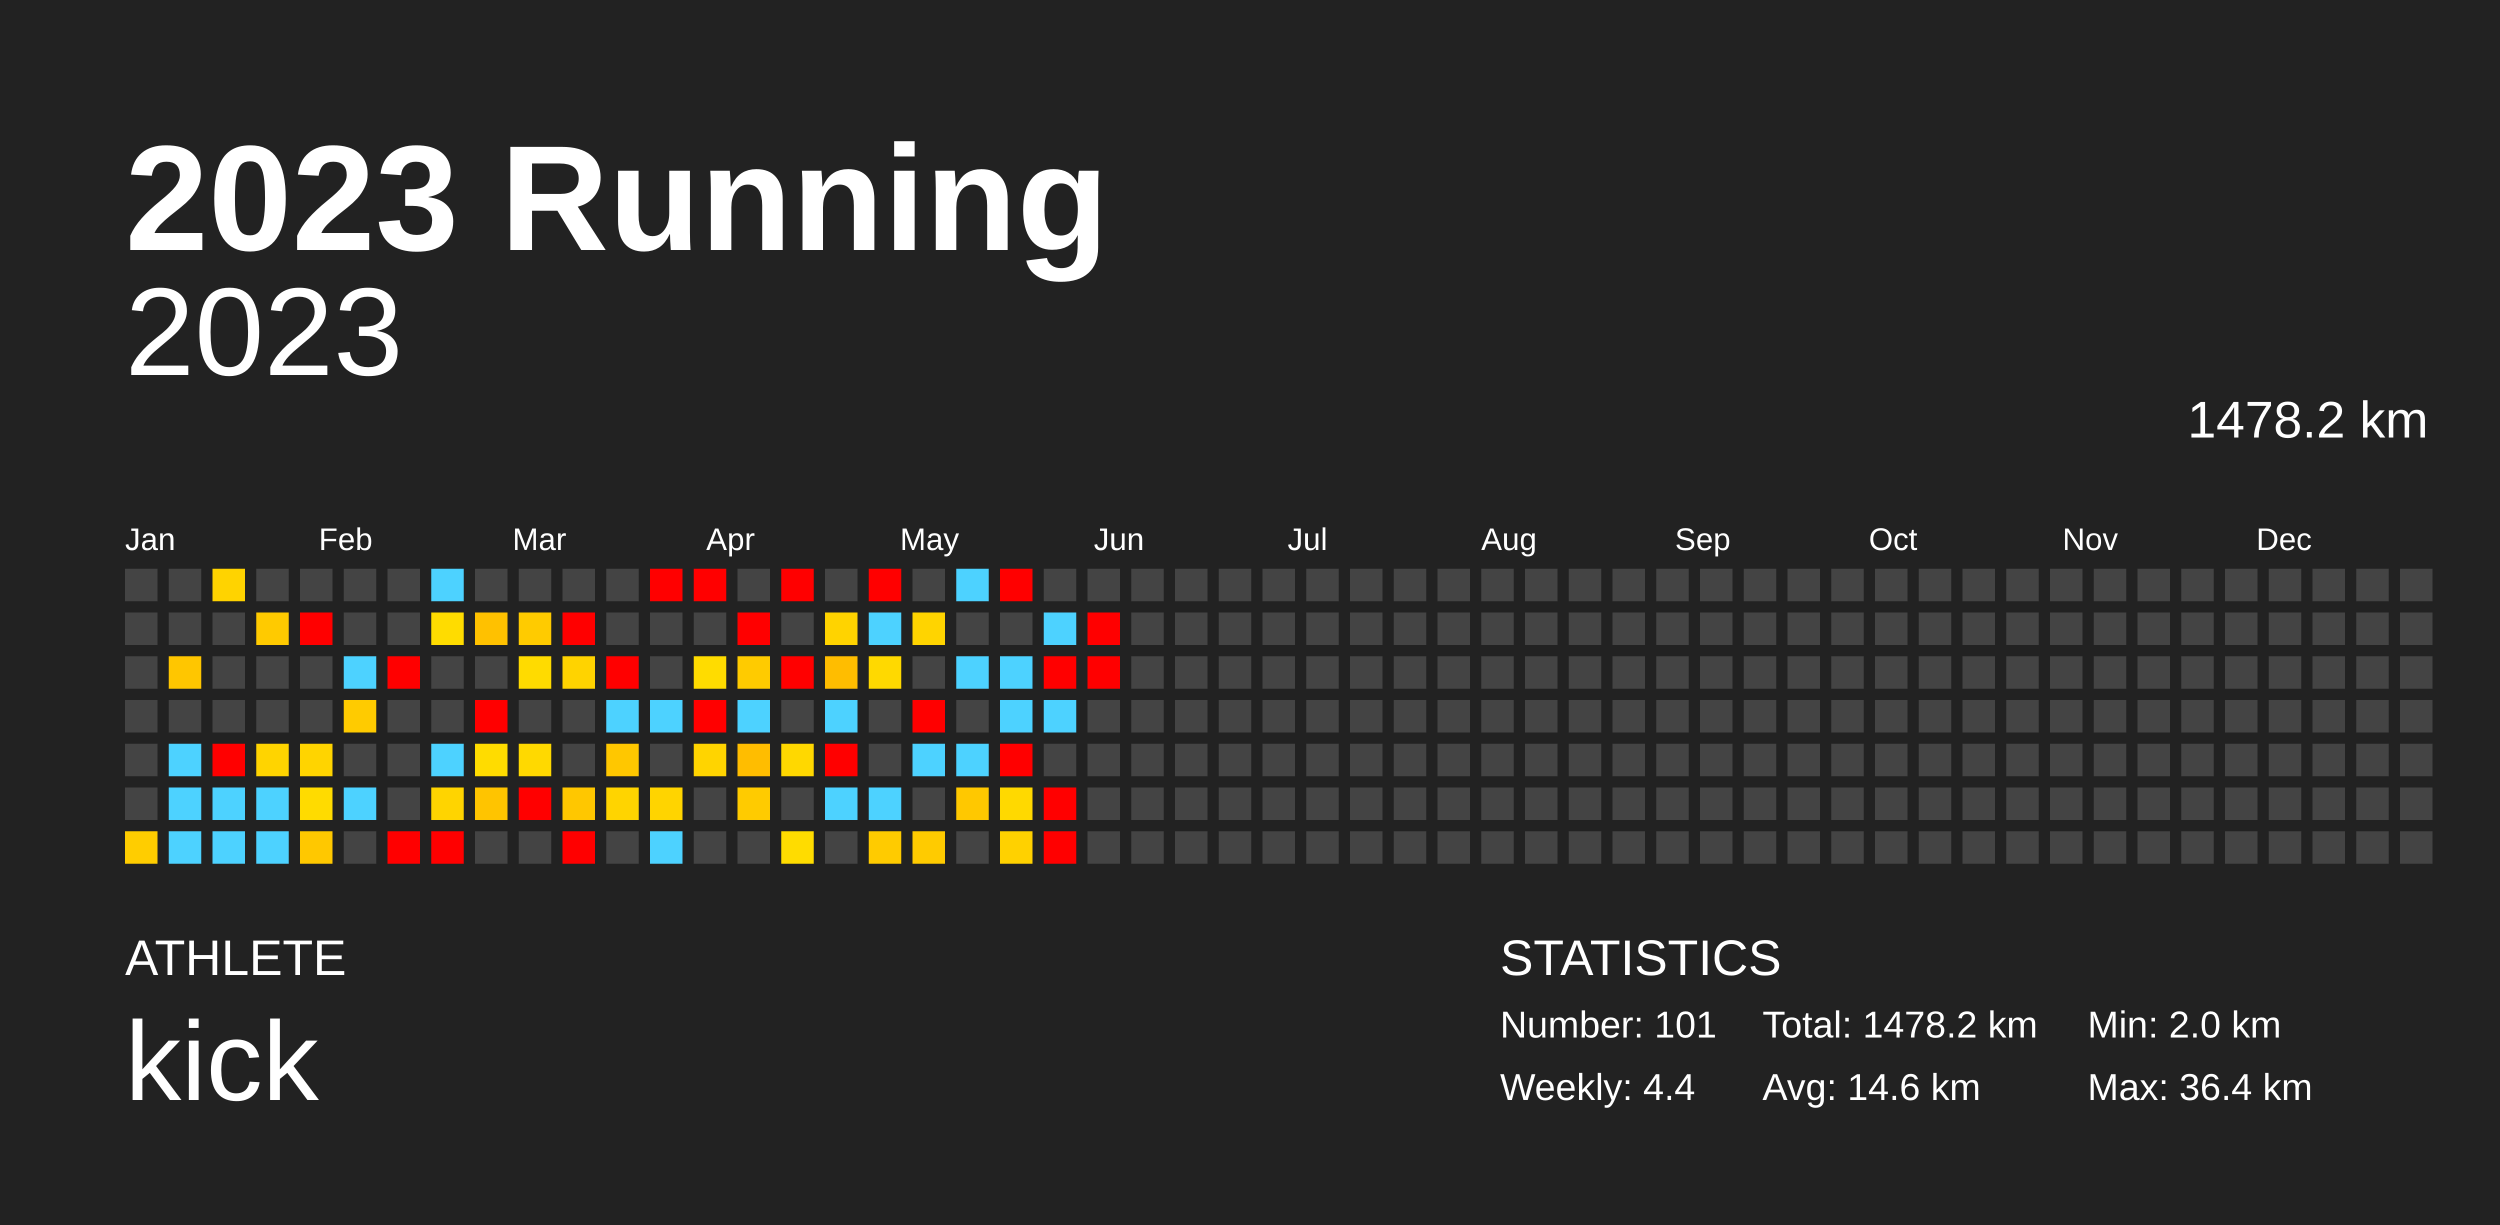
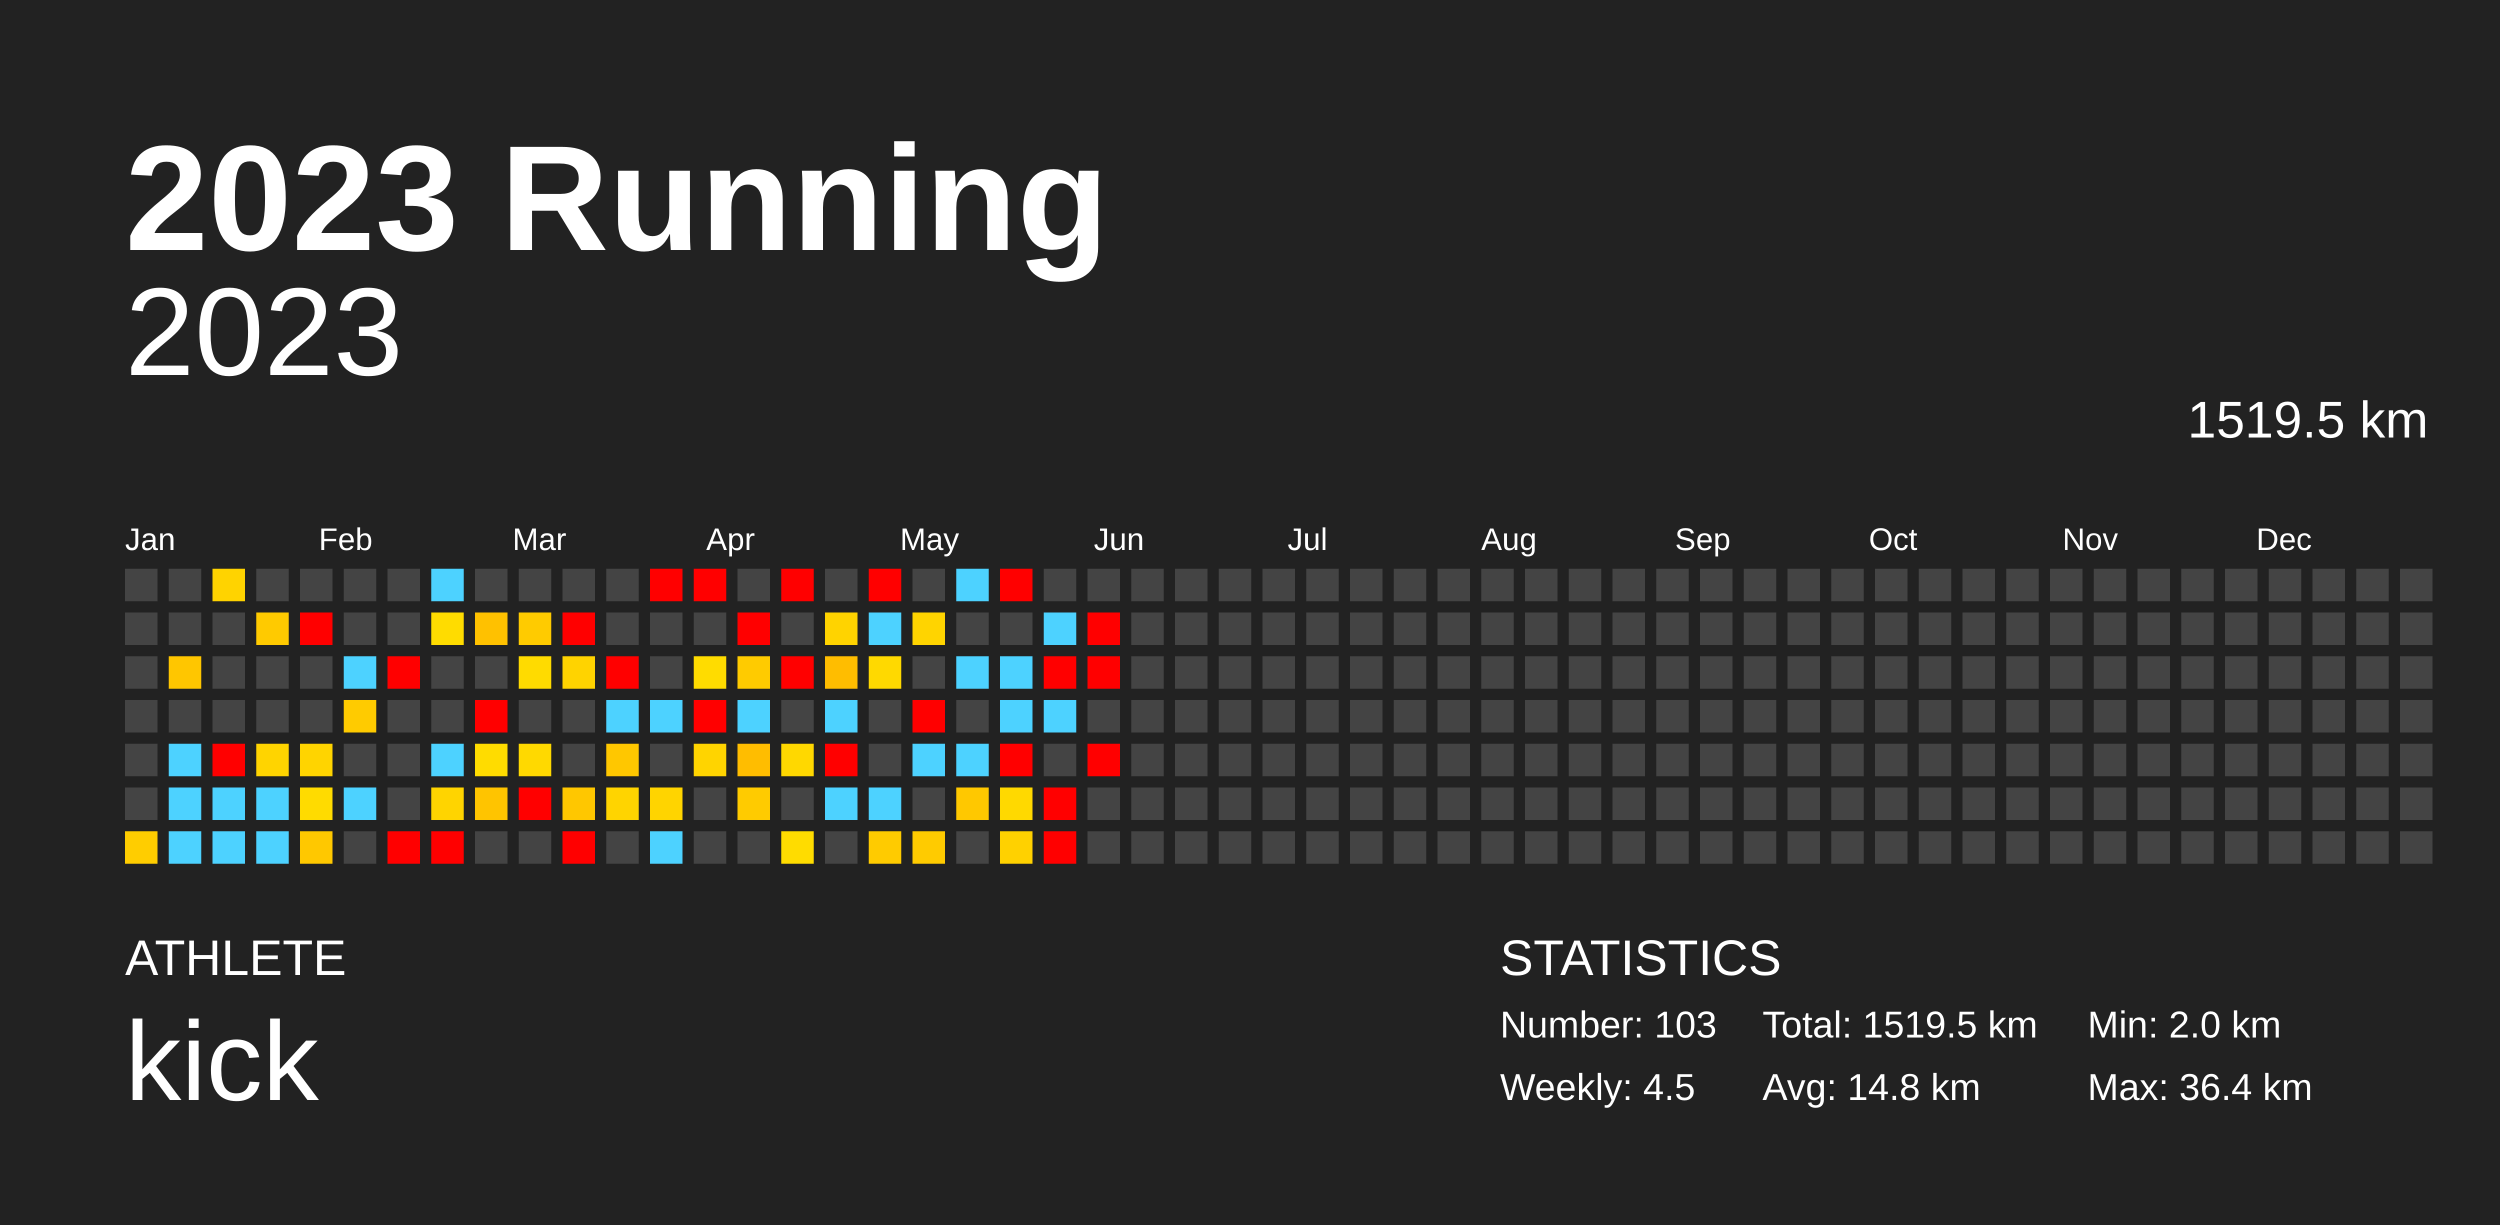
<svg xmlns="http://www.w3.org/2000/svg" baseProfile="full" height="98mm" version="1.1" viewBox="0,0,200,98" width="200mm">
  <defs />
  <rect fill="#222222" height="98" width="200" x="0" y="0" />
  <text fill="#FFFFFF" style="font-size:12px; font-family:Arial; font-weight:bold;" x="10" y="20">2023 Running</text>
  <text fill="#FFFFFF" style="font-size:4px; font-family:Arial" x="10" y="78">ATHLETE</text>
  <text fill="#FFFFFF" style="font-size:9px; font-family:Arial" x="10" y="88">kick</text>
  <text fill="#FFFFFF" style="font-size:4px; font-family:Arial" x="120" y="78">STATISTICS</text>
-   <text fill="#FFFFFF" style="font-size:3px; font-family:Arial" x="120" y="83">Number: 101</text>
-   <text fill="#FFFFFF" style="font-size:3px; font-family:Arial" x="120" y="88">Weekly: 4.4</text>
-   <text fill="#FFFFFF" style="font-size:3px; font-family:Arial" x="141" y="83">Total: 1478.2 km</text>
-   <text fill="#FFFFFF" style="font-size:3px; font-family:Arial" x="141" y="88">Avg: 14.6 km</text>
+   <text fill="#FFFFFF" style="font-size:3px; font-family:Arial" x="120" y="83">Number: 103</text>
+   <text fill="#FFFFFF" style="font-size:3px; font-family:Arial" x="120" y="88">Weekly: 4.5</text>
+   <text fill="#FFFFFF" style="font-size:3px; font-family:Arial" x="141" y="83">Total: 1519.5 km</text>
+   <text fill="#FFFFFF" style="font-size:3px; font-family:Arial" x="141" y="88">Avg: 14.8 km</text>
  <text fill="#FFFFFF" style="font-size:3px; font-family:Arial" x="167" y="83">Min: 2.0 km</text>
  <text fill="#FFFFFF" style="font-size:3px; font-family:Arial" x="167" y="88">Max: 36.4 km</text>
  <text alignment-baseline="hanging" fill="#FFFFFF" style="font-size:10.0px; font-family:Arial;" x="10" y="30">2023</text>
-   <text alignment-baseline="hanging" fill="#FFFFFF" style="font-size:4.125px; font-family:Arial;" x="175" y="35">1478.2 km</text>
+   <text alignment-baseline="hanging" fill="#FFFFFF" style="font-size:4.125px; font-family:Arial;" x="175" y="35">1519.5 km</text>
  <text fill="#FFFFFF" style="font-size:2.5px; font-family:Arial" x="10.0" y="44">Jan</text>
  <text fill="#FFFFFF" style="font-size:2.5px; font-family:Arial" x="25.5" y="44">Feb</text>
  <text fill="#FFFFFF" style="font-size:2.5px; font-family:Arial" x="41.0" y="44">Mar</text>
  <text fill="#FFFFFF" style="font-size:2.5px; font-family:Arial" x="56.5" y="44">Apr</text>
  <text fill="#FFFFFF" style="font-size:2.5px; font-family:Arial" x="72.0" y="44">May</text>
  <text fill="#FFFFFF" style="font-size:2.5px; font-family:Arial" x="87.5" y="44">Jun</text>
  <text fill="#FFFFFF" style="font-size:2.5px; font-family:Arial" x="103.0" y="44">Jul</text>
  <text fill="#FFFFFF" style="font-size:2.5px; font-family:Arial" x="118.5" y="44">Aug</text>
  <text fill="#FFFFFF" style="font-size:2.5px; font-family:Arial" x="134.0" y="44">Sep</text>
  <text fill="#FFFFFF" style="font-size:2.5px; font-family:Arial" x="149.5" y="44">Oct</text>
  <text fill="#FFFFFF" style="font-size:2.5px; font-family:Arial" x="165.0" y="44">Nov</text>
  <text fill="#FFFFFF" style="font-size:2.5px; font-family:Arial" x="180.5" y="44">Dec</text>
  <rect fill="#444444" height="2.6" width="2.6" x="10.0" y="45.5" />
  <rect fill="#444444" height="2.6" width="2.6" x="10.0" y="49.0" />
  <rect fill="#444444" height="2.6" width="2.6" x="10.0" y="52.5" />
  <rect fill="#444444" height="2.6" width="2.6" x="10.0" y="56.0" />
  <rect fill="#444444" height="2.6" width="2.6" x="10.0" y="59.5" />
  <rect fill="#444444" height="2.6" width="2.6" x="10.0" y="63.0" />
  <rect fill="#ffcd00" height="2.6" width="2.6" x="10.0" y="66.5" />
  <rect fill="#444444" height="2.6" width="2.6" x="13.5" y="45.5" />
  <rect fill="#444444" height="2.6" width="2.6" x="13.5" y="49.0" />
  <rect fill="#ffc600" height="2.6" width="2.6" x="13.5" y="52.5" />
  <rect fill="#444444" height="2.6" width="2.6" x="13.5" y="56.0" />
  <rect fill="#4dd2ff" height="2.6" width="2.6" x="13.5" y="59.5" />
  <rect fill="#4dd2ff" height="2.6" width="2.6" x="13.5" y="63.0" />
  <rect fill="#4dd2ff" height="2.6" width="2.6" x="13.5" y="66.5" />
  <rect fill="#ffd300" height="2.6" width="2.6" x="17.0" y="45.5" />
  <rect fill="#444444" height="2.6" width="2.6" x="17.0" y="49.0" />
  <rect fill="#444444" height="2.6" width="2.6" x="17.0" y="52.5" />
  <rect fill="#444444" height="2.6" width="2.6" x="17.0" y="56.0" />
  <rect fill="red" height="2.6" width="2.6" x="17.0" y="59.5" />
  <rect fill="#4dd2ff" height="2.6" width="2.6" x="17.0" y="63.0" />
  <rect fill="#4dd2ff" height="2.6" width="2.6" x="17.0" y="66.5" />
  <rect fill="#444444" height="2.6" width="2.6" x="20.5" y="45.5" />
  <rect fill="#ffca00" height="2.6" width="2.6" x="20.5" y="49.0" />
  <rect fill="#444444" height="2.6" width="2.6" x="20.5" y="52.5" />
  <rect fill="#444444" height="2.6" width="2.6" x="20.5" y="56.0" />
  <rect fill="#ffd400" height="2.6" width="2.6" x="20.5" y="59.5" />
  <rect fill="#4dd2ff" height="2.6" width="2.6" x="20.5" y="63.0" />
  <rect fill="#4dd2ff" height="2.6" width="2.6" x="20.5" y="66.5" />
  <rect fill="#444444" height="2.6" width="2.6" x="24.0" y="45.5" />
  <rect fill="red" height="2.6" width="2.6" x="24.0" y="49.0" />
  <rect fill="#444444" height="2.6" width="2.6" x="24.0" y="52.5" />
  <rect fill="#444444" height="2.6" width="2.6" x="24.0" y="56.0" />
  <rect fill="#ffd400" height="2.6" width="2.6" x="24.0" y="59.5" />
  <rect fill="#ffdb00" height="2.6" width="2.6" x="24.0" y="63.0" />
  <rect fill="#ffc800" height="2.6" width="2.6" x="24.0" y="66.5" />
  <rect fill="#444444" height="2.6" width="2.6" x="27.5" y="45.5" />
  <rect fill="#444444" height="2.6" width="2.6" x="27.5" y="49.0" />
  <rect fill="#4dd2ff" height="2.6" width="2.6" x="27.5" y="52.5" />
  <rect fill="#ffcb00" height="2.6" width="2.6" x="27.5" y="56.0" />
  <rect fill="#444444" height="2.6" width="2.6" x="27.5" y="59.5" />
  <rect fill="#4dd2ff" height="2.6" width="2.6" x="27.5" y="63.0" />
  <rect fill="#444444" height="2.6" width="2.6" x="27.5" y="66.5" />
  <rect fill="#444444" height="2.6" width="2.6" x="31.0" y="45.5" />
  <rect fill="#444444" height="2.6" width="2.6" x="31.0" y="49.0" />
  <rect fill="red" height="2.6" width="2.6" x="31.0" y="52.5" />
  <rect fill="#444444" height="2.6" width="2.6" x="31.0" y="56.0" />
  <rect fill="#444444" height="2.6" width="2.6" x="31.0" y="59.5" />
  <rect fill="#444444" height="2.6" width="2.6" x="31.0" y="63.0" />
  <rect fill="red" height="2.6" width="2.6" x="31.0" y="66.5" />
  <rect fill="#4dd2ff" height="2.6" width="2.6" x="34.5" y="45.5" />
  <rect fill="#ffdc00" height="2.6" width="2.6" x="34.5" y="49.0" />
  <rect fill="#444444" height="2.6" width="2.6" x="34.5" y="52.5" />
  <rect fill="#444444" height="2.6" width="2.6" x="34.5" y="56.0" />
  <rect fill="#4dd2ff" height="2.6" width="2.6" x="34.5" y="59.5" />
  <rect fill="#ffd400" height="2.6" width="2.6" x="34.5" y="63.0" />
  <rect fill="red" height="2.6" width="2.6" x="34.5" y="66.5" />
  <rect fill="#444444" height="2.6" width="2.6" x="38.0" y="45.5" />
  <rect fill="#ffc100" height="2.6" width="2.6" x="38.0" y="49.0" />
  <rect fill="#444444" height="2.6" width="2.6" x="38.0" y="52.5" />
  <rect fill="red" height="2.6" width="2.6" x="38.0" y="56.0" />
  <rect fill="#ffdc00" height="2.6" width="2.6" x="38.0" y="59.5" />
  <rect fill="#ffc400" height="2.6" width="2.6" x="38.0" y="63.0" />
  <rect fill="#444444" height="2.6" width="2.6" x="38.0" y="66.5" />
  <rect fill="#444444" height="2.6" width="2.6" x="41.5" y="45.5" />
  <rect fill="#ffcb00" height="2.6" width="2.6" x="41.5" y="49.0" />
  <rect fill="#ffdb00" height="2.6" width="2.6" x="41.5" y="52.5" />
  <rect fill="#444444" height="2.6" width="2.6" x="41.5" y="56.0" />
  <rect fill="#ffd900" height="2.6" width="2.6" x="41.5" y="59.5" />
  <rect fill="red" height="2.6" width="2.6" x="41.5" y="63.0" />
  <rect fill="#444444" height="2.6" width="2.6" x="41.5" y="66.5" />
  <rect fill="#444444" height="2.6" width="2.6" x="45.0" y="45.5" />
  <rect fill="red" height="2.6" width="2.6" x="45.0" y="49.0" />
  <rect fill="#ffd300" height="2.6" width="2.6" x="45.0" y="52.5" />
  <rect fill="#444444" height="2.6" width="2.6" x="45.0" y="56.0" />
  <rect fill="#444444" height="2.6" width="2.6" x="45.0" y="59.5" />
  <rect fill="#ffc700" height="2.6" width="2.6" x="45.0" y="63.0" />
  <rect fill="red" height="2.6" width="2.6" x="45.0" y="66.5" />
  <rect fill="#444444" height="2.6" width="2.6" x="48.5" y="45.5" />
  <rect fill="#444444" height="2.6" width="2.6" x="48.5" y="49.0" />
  <rect fill="red" height="2.6" width="2.6" x="48.5" y="52.5" />
  <rect fill="#4dd2ff" height="2.6" width="2.6" x="48.5" y="56.0" />
  <rect fill="#ffc700" height="2.6" width="2.6" x="48.5" y="59.5" />
  <rect fill="#ffd400" height="2.6" width="2.6" x="48.5" y="63.0" />
  <rect fill="#444444" height="2.6" width="2.6" x="48.5" y="66.5" />
  <rect fill="red" height="2.6" width="2.6" x="52.0" y="45.5" />
  <rect fill="#444444" height="2.6" width="2.6" x="52.0" y="49.0" />
  <rect fill="#444444" height="2.6" width="2.6" x="52.0" y="52.5" />
  <rect fill="#4dd2ff" height="2.6" width="2.6" x="52.0" y="56.0" />
  <rect fill="#444444" height="2.6" width="2.6" x="52.0" y="59.5" />
  <rect fill="#ffd400" height="2.6" width="2.6" x="52.0" y="63.0" />
  <rect fill="#4dd2ff" height="2.6" width="2.6" x="52.0" y="66.5" />
  <rect fill="red" height="2.6" width="2.6" x="55.5" y="45.5" />
  <rect fill="#444444" height="2.6" width="2.6" x="55.5" y="49.0" />
  <rect fill="#ffdc00" height="2.6" width="2.6" x="55.5" y="52.5" />
  <rect fill="red" height="2.6" width="2.6" x="55.5" y="56.0" />
  <rect fill="#ffd400" height="2.6" width="2.6" x="55.5" y="59.5" />
  <rect fill="#444444" height="2.6" width="2.6" x="55.5" y="63.0" />
  <rect fill="#444444" height="2.6" width="2.6" x="55.5" y="66.5" />
  <rect fill="#444444" height="2.6" width="2.6" x="59.0" y="45.5" />
  <rect fill="red" height="2.6" width="2.6" x="59.0" y="49.0" />
  <rect fill="#ffcb00" height="2.6" width="2.6" x="59.0" y="52.5" />
  <rect fill="#4dd2ff" height="2.6" width="2.6" x="59.0" y="56.0" />
  <rect fill="#ffbd00" height="2.6" width="2.6" x="59.0" y="59.5" />
  <rect fill="#ffcb00" height="2.6" width="2.6" x="59.0" y="63.0" />
  <rect fill="#444444" height="2.6" width="2.6" x="59.0" y="66.5" />
  <rect fill="red" height="2.6" width="2.6" x="62.5" y="45.5" />
  <rect fill="#444444" height="2.6" width="2.6" x="62.5" y="49.0" />
  <rect fill="red" height="2.6" width="2.6" x="62.5" y="52.5" />
  <rect fill="#444444" height="2.6" width="2.6" x="62.5" y="56.0" />
  <rect fill="#ffd800" height="2.6" width="2.6" x="62.5" y="59.5" />
  <rect fill="#444444" height="2.6" width="2.6" x="62.5" y="63.0" />
  <rect fill="#ffdc00" height="2.6" width="2.6" x="62.5" y="66.5" />
  <rect fill="#444444" height="2.6" width="2.6" x="66.0" y="45.5" />
  <rect fill="#ffd300" height="2.6" width="2.6" x="66.0" y="49.0" />
  <rect fill="#ffbd00" height="2.6" width="2.6" x="66.0" y="52.5" />
  <rect fill="#4dd2ff" height="2.6" width="2.6" x="66.0" y="56.0" />
  <rect fill="red" height="2.6" width="2.6" x="66.0" y="59.5" />
  <rect fill="#4dd2ff" height="2.6" width="2.6" x="66.0" y="63.0" />
  <rect fill="#444444" height="2.6" width="2.6" x="66.0" y="66.5" />
  <rect fill="red" height="2.6" width="2.6" x="69.5" y="45.5" />
  <rect fill="#4dd2ff" height="2.6" width="2.6" x="69.5" y="49.0" />
  <rect fill="#ffd900" height="2.6" width="2.6" x="69.5" y="52.5" />
  <rect fill="#444444" height="2.6" width="2.6" x="69.5" y="56.0" />
  <rect fill="#444444" height="2.6" width="2.6" x="69.5" y="59.5" />
  <rect fill="#4dd2ff" height="2.6" width="2.6" x="69.5" y="63.0" />
  <rect fill="#ffcb00" height="2.6" width="2.6" x="69.5" y="66.5" />
  <rect fill="#444444" height="2.6" width="2.6" x="73.0" y="45.5" />
  <rect fill="#ffd400" height="2.6" width="2.6" x="73.0" y="49.0" />
  <rect fill="#444444" height="2.6" width="2.6" x="73.0" y="52.5" />
  <rect fill="red" height="2.6" width="2.6" x="73.0" y="56.0" />
  <rect fill="#4dd2ff" height="2.6" width="2.6" x="73.0" y="59.5" />
  <rect fill="#444444" height="2.6" width="2.6" x="73.0" y="63.0" />
  <rect fill="#ffcb00" height="2.6" width="2.6" x="73.0" y="66.5" />
  <rect fill="#4dd2ff" height="2.6" width="2.6" x="76.5" y="45.5" />
  <rect fill="#444444" height="2.6" width="2.6" x="76.5" y="49.0" />
  <rect fill="#4dd2ff" height="2.6" width="2.6" x="76.5" y="52.5" />
  <rect fill="#444444" height="2.6" width="2.6" x="76.5" y="56.0" />
  <rect fill="#4dd2ff" height="2.6" width="2.6" x="76.5" y="59.5" />
  <rect fill="#ffc800" height="2.6" width="2.6" x="76.5" y="63.0" />
  <rect fill="#444444" height="2.6" width="2.6" x="76.5" y="66.5" />
  <rect fill="red" height="2.6" width="2.6" x="80.0" y="45.5" />
  <rect fill="#444444" height="2.6" width="2.6" x="80.0" y="49.0" />
  <rect fill="#4dd2ff" height="2.6" width="2.6" x="80.0" y="52.5" />
  <rect fill="#4dd2ff" height="2.6" width="2.6" x="80.0" y="56.0" />
  <rect fill="red" height="2.6" width="2.6" x="80.0" y="59.5" />
  <rect fill="#ffd900" height="2.6" width="2.6" x="80.0" y="63.0" />
  <rect fill="#ffd100" height="2.6" width="2.6" x="80.0" y="66.5" />
  <rect fill="#444444" height="2.6" width="2.6" x="83.5" y="45.5" />
  <rect fill="#4dd2ff" height="2.6" width="2.6" x="83.5" y="49.0" />
  <rect fill="red" height="2.6" width="2.6" x="83.5" y="52.5" />
  <rect fill="#4dd2ff" height="2.6" width="2.6" x="83.5" y="56.0" />
  <rect fill="#444444" height="2.6" width="2.6" x="83.5" y="59.5" />
  <rect fill="red" height="2.6" width="2.6" x="83.5" y="63.0" />
  <rect fill="red" height="2.6" width="2.6" x="83.5" y="66.5" />
  <rect fill="#444444" height="2.6" width="2.6" x="87.0" y="45.5" />
  <rect fill="red" height="2.6" width="2.6" x="87.0" y="49.0" />
  <rect fill="red" height="2.6" width="2.6" x="87.0" y="52.5" />
  <rect fill="#444444" height="2.6" width="2.6" x="87.0" y="56.0" />
-   <rect fill="#444444" height="2.6" width="2.6" x="87.0" y="59.5" />
+   <rect fill="red" height="2.6" width="2.6" x="87.0" y="59.5" />
  <rect fill="#444444" height="2.6" width="2.6" x="87.0" y="63.0" />
  <rect fill="#444444" height="2.6" width="2.6" x="87.0" y="66.5" />
  <rect fill="#444444" height="2.6" width="2.6" x="90.5" y="45.5" />
  <rect fill="#444444" height="2.6" width="2.6" x="90.5" y="49.0" />
  <rect fill="#444444" height="2.6" width="2.6" x="90.5" y="52.5" />
  <rect fill="#444444" height="2.6" width="2.6" x="90.5" y="56.0" />
  <rect fill="#444444" height="2.6" width="2.6" x="90.5" y="59.5" />
  <rect fill="#444444" height="2.6" width="2.6" x="90.5" y="63.0" />
  <rect fill="#444444" height="2.6" width="2.6" x="90.5" y="66.5" />
  <rect fill="#444444" height="2.6" width="2.6" x="94.0" y="45.5" />
  <rect fill="#444444" height="2.6" width="2.6" x="94.0" y="49.0" />
  <rect fill="#444444" height="2.6" width="2.6" x="94.0" y="52.5" />
  <rect fill="#444444" height="2.6" width="2.6" x="94.0" y="56.0" />
  <rect fill="#444444" height="2.6" width="2.6" x="94.0" y="59.5" />
  <rect fill="#444444" height="2.6" width="2.6" x="94.0" y="63.0" />
  <rect fill="#444444" height="2.6" width="2.6" x="94.0" y="66.5" />
  <rect fill="#444444" height="2.6" width="2.6" x="97.5" y="45.5" />
  <rect fill="#444444" height="2.6" width="2.6" x="97.5" y="49.0" />
  <rect fill="#444444" height="2.6" width="2.6" x="97.5" y="52.5" />
  <rect fill="#444444" height="2.6" width="2.6" x="97.5" y="56.0" />
  <rect fill="#444444" height="2.6" width="2.6" x="97.5" y="59.5" />
  <rect fill="#444444" height="2.6" width="2.6" x="97.5" y="63.0" />
  <rect fill="#444444" height="2.6" width="2.6" x="97.5" y="66.5" />
  <rect fill="#444444" height="2.6" width="2.6" x="101.0" y="45.5" />
  <rect fill="#444444" height="2.6" width="2.6" x="101.0" y="49.0" />
  <rect fill="#444444" height="2.6" width="2.6" x="101.0" y="52.5" />
  <rect fill="#444444" height="2.6" width="2.6" x="101.0" y="56.0" />
  <rect fill="#444444" height="2.6" width="2.6" x="101.0" y="59.5" />
  <rect fill="#444444" height="2.6" width="2.6" x="101.0" y="63.0" />
  <rect fill="#444444" height="2.6" width="2.6" x="101.0" y="66.5" />
  <rect fill="#444444" height="2.6" width="2.6" x="104.5" y="45.5" />
  <rect fill="#444444" height="2.6" width="2.6" x="104.5" y="49.0" />
  <rect fill="#444444" height="2.6" width="2.6" x="104.5" y="52.5" />
  <rect fill="#444444" height="2.6" width="2.6" x="104.5" y="56.0" />
  <rect fill="#444444" height="2.6" width="2.6" x="104.5" y="59.5" />
  <rect fill="#444444" height="2.6" width="2.6" x="104.5" y="63.0" />
  <rect fill="#444444" height="2.6" width="2.6" x="104.5" y="66.5" />
  <rect fill="#444444" height="2.6" width="2.6" x="108.0" y="45.5" />
  <rect fill="#444444" height="2.6" width="2.6" x="108.0" y="49.0" />
  <rect fill="#444444" height="2.6" width="2.6" x="108.0" y="52.5" />
  <rect fill="#444444" height="2.6" width="2.6" x="108.0" y="56.0" />
  <rect fill="#444444" height="2.6" width="2.6" x="108.0" y="59.5" />
  <rect fill="#444444" height="2.6" width="2.6" x="108.0" y="63.0" />
  <rect fill="#444444" height="2.6" width="2.6" x="108.0" y="66.5" />
  <rect fill="#444444" height="2.6" width="2.6" x="111.5" y="45.5" />
  <rect fill="#444444" height="2.6" width="2.6" x="111.5" y="49.0" />
  <rect fill="#444444" height="2.6" width="2.6" x="111.5" y="52.5" />
  <rect fill="#444444" height="2.6" width="2.6" x="111.5" y="56.0" />
  <rect fill="#444444" height="2.6" width="2.6" x="111.5" y="59.5" />
  <rect fill="#444444" height="2.6" width="2.6" x="111.5" y="63.0" />
  <rect fill="#444444" height="2.6" width="2.6" x="111.5" y="66.5" />
  <rect fill="#444444" height="2.6" width="2.6" x="115.0" y="45.5" />
  <rect fill="#444444" height="2.6" width="2.6" x="115.0" y="49.0" />
  <rect fill="#444444" height="2.6" width="2.6" x="115.0" y="52.5" />
  <rect fill="#444444" height="2.6" width="2.6" x="115.0" y="56.0" />
  <rect fill="#444444" height="2.6" width="2.6" x="115.0" y="59.5" />
  <rect fill="#444444" height="2.6" width="2.6" x="115.0" y="63.0" />
  <rect fill="#444444" height="2.6" width="2.6" x="115.0" y="66.5" />
  <rect fill="#444444" height="2.6" width="2.6" x="118.5" y="45.5" />
  <rect fill="#444444" height="2.6" width="2.6" x="118.5" y="49.0" />
  <rect fill="#444444" height="2.6" width="2.6" x="118.5" y="52.5" />
  <rect fill="#444444" height="2.6" width="2.6" x="118.5" y="56.0" />
  <rect fill="#444444" height="2.6" width="2.6" x="118.5" y="59.5" />
  <rect fill="#444444" height="2.6" width="2.6" x="118.5" y="63.0" />
  <rect fill="#444444" height="2.6" width="2.6" x="118.5" y="66.5" />
  <rect fill="#444444" height="2.6" width="2.6" x="122.0" y="45.5" />
  <rect fill="#444444" height="2.6" width="2.6" x="122.0" y="49.0" />
  <rect fill="#444444" height="2.6" width="2.6" x="122.0" y="52.5" />
  <rect fill="#444444" height="2.6" width="2.6" x="122.0" y="56.0" />
  <rect fill="#444444" height="2.6" width="2.6" x="122.0" y="59.5" />
  <rect fill="#444444" height="2.6" width="2.6" x="122.0" y="63.0" />
  <rect fill="#444444" height="2.6" width="2.6" x="122.0" y="66.5" />
  <rect fill="#444444" height="2.6" width="2.6" x="125.5" y="45.5" />
  <rect fill="#444444" height="2.6" width="2.6" x="125.5" y="49.0" />
  <rect fill="#444444" height="2.6" width="2.6" x="125.5" y="52.5" />
  <rect fill="#444444" height="2.6" width="2.6" x="125.5" y="56.0" />
  <rect fill="#444444" height="2.6" width="2.6" x="125.5" y="59.5" />
  <rect fill="#444444" height="2.6" width="2.6" x="125.5" y="63.0" />
  <rect fill="#444444" height="2.6" width="2.6" x="125.5" y="66.5" />
  <rect fill="#444444" height="2.6" width="2.6" x="129.0" y="45.5" />
  <rect fill="#444444" height="2.6" width="2.6" x="129.0" y="49.0" />
  <rect fill="#444444" height="2.6" width="2.6" x="129.0" y="52.5" />
  <rect fill="#444444" height="2.6" width="2.6" x="129.0" y="56.0" />
  <rect fill="#444444" height="2.6" width="2.6" x="129.0" y="59.5" />
  <rect fill="#444444" height="2.6" width="2.6" x="129.0" y="63.0" />
  <rect fill="#444444" height="2.6" width="2.6" x="129.0" y="66.5" />
  <rect fill="#444444" height="2.6" width="2.6" x="132.5" y="45.5" />
  <rect fill="#444444" height="2.6" width="2.6" x="132.5" y="49.0" />
  <rect fill="#444444" height="2.6" width="2.6" x="132.5" y="52.5" />
  <rect fill="#444444" height="2.6" width="2.6" x="132.5" y="56.0" />
  <rect fill="#444444" height="2.6" width="2.6" x="132.5" y="59.5" />
  <rect fill="#444444" height="2.6" width="2.6" x="132.5" y="63.0" />
  <rect fill="#444444" height="2.6" width="2.6" x="132.5" y="66.5" />
  <rect fill="#444444" height="2.6" width="2.6" x="136.0" y="45.5" />
  <rect fill="#444444" height="2.6" width="2.6" x="136.0" y="49.0" />
  <rect fill="#444444" height="2.6" width="2.6" x="136.0" y="52.5" />
  <rect fill="#444444" height="2.6" width="2.6" x="136.0" y="56.0" />
  <rect fill="#444444" height="2.6" width="2.6" x="136.0" y="59.5" />
  <rect fill="#444444" height="2.6" width="2.6" x="136.0" y="63.0" />
  <rect fill="#444444" height="2.6" width="2.6" x="136.0" y="66.5" />
  <rect fill="#444444" height="2.6" width="2.6" x="139.5" y="45.5" />
  <rect fill="#444444" height="2.6" width="2.6" x="139.5" y="49.0" />
  <rect fill="#444444" height="2.6" width="2.6" x="139.5" y="52.5" />
  <rect fill="#444444" height="2.6" width="2.6" x="139.5" y="56.0" />
  <rect fill="#444444" height="2.6" width="2.6" x="139.5" y="59.5" />
  <rect fill="#444444" height="2.6" width="2.6" x="139.5" y="63.0" />
  <rect fill="#444444" height="2.6" width="2.6" x="139.5" y="66.5" />
  <rect fill="#444444" height="2.6" width="2.6" x="143.0" y="45.5" />
  <rect fill="#444444" height="2.6" width="2.6" x="143.0" y="49.0" />
  <rect fill="#444444" height="2.6" width="2.6" x="143.0" y="52.5" />
  <rect fill="#444444" height="2.6" width="2.6" x="143.0" y="56.0" />
  <rect fill="#444444" height="2.6" width="2.6" x="143.0" y="59.5" />
  <rect fill="#444444" height="2.6" width="2.6" x="143.0" y="63.0" />
  <rect fill="#444444" height="2.6" width="2.6" x="143.0" y="66.5" />
  <rect fill="#444444" height="2.6" width="2.6" x="146.5" y="45.5" />
  <rect fill="#444444" height="2.6" width="2.6" x="146.5" y="49.0" />
  <rect fill="#444444" height="2.6" width="2.6" x="146.5" y="52.5" />
  <rect fill="#444444" height="2.6" width="2.6" x="146.5" y="56.0" />
  <rect fill="#444444" height="2.6" width="2.6" x="146.5" y="59.5" />
  <rect fill="#444444" height="2.6" width="2.6" x="146.5" y="63.0" />
  <rect fill="#444444" height="2.6" width="2.6" x="146.5" y="66.5" />
  <rect fill="#444444" height="2.6" width="2.6" x="150.0" y="45.5" />
  <rect fill="#444444" height="2.6" width="2.6" x="150.0" y="49.0" />
  <rect fill="#444444" height="2.6" width="2.6" x="150.0" y="52.5" />
  <rect fill="#444444" height="2.6" width="2.6" x="150.0" y="56.0" />
  <rect fill="#444444" height="2.6" width="2.6" x="150.0" y="59.5" />
  <rect fill="#444444" height="2.6" width="2.6" x="150.0" y="63.0" />
  <rect fill="#444444" height="2.6" width="2.6" x="150.0" y="66.5" />
  <rect fill="#444444" height="2.6" width="2.6" x="153.5" y="45.5" />
  <rect fill="#444444" height="2.6" width="2.6" x="153.5" y="49.0" />
  <rect fill="#444444" height="2.6" width="2.6" x="153.5" y="52.5" />
  <rect fill="#444444" height="2.6" width="2.6" x="153.5" y="56.0" />
  <rect fill="#444444" height="2.6" width="2.6" x="153.5" y="59.5" />
  <rect fill="#444444" height="2.6" width="2.6" x="153.5" y="63.0" />
  <rect fill="#444444" height="2.6" width="2.6" x="153.5" y="66.5" />
  <rect fill="#444444" height="2.6" width="2.6" x="157.0" y="45.5" />
  <rect fill="#444444" height="2.6" width="2.6" x="157.0" y="49.0" />
  <rect fill="#444444" height="2.6" width="2.6" x="157.0" y="52.5" />
  <rect fill="#444444" height="2.6" width="2.6" x="157.0" y="56.0" />
  <rect fill="#444444" height="2.6" width="2.6" x="157.0" y="59.5" />
  <rect fill="#444444" height="2.6" width="2.6" x="157.0" y="63.0" />
  <rect fill="#444444" height="2.6" width="2.6" x="157.0" y="66.5" />
  <rect fill="#444444" height="2.6" width="2.6" x="160.5" y="45.5" />
  <rect fill="#444444" height="2.6" width="2.6" x="160.5" y="49.0" />
  <rect fill="#444444" height="2.6" width="2.6" x="160.5" y="52.5" />
  <rect fill="#444444" height="2.6" width="2.6" x="160.5" y="56.0" />
  <rect fill="#444444" height="2.6" width="2.6" x="160.5" y="59.5" />
  <rect fill="#444444" height="2.6" width="2.6" x="160.5" y="63.0" />
  <rect fill="#444444" height="2.6" width="2.6" x="160.5" y="66.5" />
  <rect fill="#444444" height="2.6" width="2.6" x="164.0" y="45.5" />
  <rect fill="#444444" height="2.6" width="2.6" x="164.0" y="49.0" />
  <rect fill="#444444" height="2.6" width="2.6" x="164.0" y="52.5" />
  <rect fill="#444444" height="2.6" width="2.6" x="164.0" y="56.0" />
  <rect fill="#444444" height="2.6" width="2.6" x="164.0" y="59.5" />
  <rect fill="#444444" height="2.6" width="2.6" x="164.0" y="63.0" />
  <rect fill="#444444" height="2.6" width="2.6" x="164.0" y="66.5" />
  <rect fill="#444444" height="2.6" width="2.6" x="167.5" y="45.5" />
  <rect fill="#444444" height="2.6" width="2.6" x="167.5" y="49.0" />
  <rect fill="#444444" height="2.6" width="2.6" x="167.5" y="52.5" />
  <rect fill="#444444" height="2.6" width="2.6" x="167.5" y="56.0" />
  <rect fill="#444444" height="2.6" width="2.6" x="167.5" y="59.5" />
  <rect fill="#444444" height="2.6" width="2.6" x="167.5" y="63.0" />
  <rect fill="#444444" height="2.6" width="2.6" x="167.5" y="66.5" />
  <rect fill="#444444" height="2.6" width="2.6" x="171.0" y="45.5" />
  <rect fill="#444444" height="2.6" width="2.6" x="171.0" y="49.0" />
  <rect fill="#444444" height="2.6" width="2.6" x="171.0" y="52.5" />
  <rect fill="#444444" height="2.6" width="2.6" x="171.0" y="56.0" />
  <rect fill="#444444" height="2.6" width="2.6" x="171.0" y="59.5" />
  <rect fill="#444444" height="2.6" width="2.6" x="171.0" y="63.0" />
  <rect fill="#444444" height="2.6" width="2.6" x="171.0" y="66.5" />
  <rect fill="#444444" height="2.6" width="2.6" x="174.5" y="45.5" />
  <rect fill="#444444" height="2.6" width="2.6" x="174.5" y="49.0" />
  <rect fill="#444444" height="2.6" width="2.6" x="174.5" y="52.5" />
  <rect fill="#444444" height="2.6" width="2.6" x="174.5" y="56.0" />
  <rect fill="#444444" height="2.6" width="2.6" x="174.5" y="59.5" />
  <rect fill="#444444" height="2.6" width="2.6" x="174.5" y="63.0" />
  <rect fill="#444444" height="2.6" width="2.6" x="174.5" y="66.5" />
  <rect fill="#444444" height="2.6" width="2.6" x="178.0" y="45.5" />
  <rect fill="#444444" height="2.6" width="2.6" x="178.0" y="49.0" />
  <rect fill="#444444" height="2.6" width="2.6" x="178.0" y="52.5" />
  <rect fill="#444444" height="2.6" width="2.6" x="178.0" y="56.0" />
  <rect fill="#444444" height="2.6" width="2.6" x="178.0" y="59.5" />
  <rect fill="#444444" height="2.6" width="2.6" x="178.0" y="63.0" />
  <rect fill="#444444" height="2.6" width="2.6" x="178.0" y="66.5" />
  <rect fill="#444444" height="2.6" width="2.6" x="181.5" y="45.5" />
  <rect fill="#444444" height="2.6" width="2.6" x="181.5" y="49.0" />
  <rect fill="#444444" height="2.6" width="2.6" x="181.5" y="52.5" />
  <rect fill="#444444" height="2.6" width="2.6" x="181.5" y="56.0" />
  <rect fill="#444444" height="2.6" width="2.6" x="181.5" y="59.5" />
  <rect fill="#444444" height="2.6" width="2.6" x="181.5" y="63.0" />
  <rect fill="#444444" height="2.6" width="2.6" x="181.5" y="66.5" />
  <rect fill="#444444" height="2.6" width="2.6" x="185.0" y="45.5" />
  <rect fill="#444444" height="2.6" width="2.6" x="185.0" y="49.0" />
  <rect fill="#444444" height="2.6" width="2.6" x="185.0" y="52.5" />
  <rect fill="#444444" height="2.6" width="2.6" x="185.0" y="56.0" />
  <rect fill="#444444" height="2.6" width="2.6" x="185.0" y="59.5" />
  <rect fill="#444444" height="2.6" width="2.6" x="185.0" y="63.0" />
  <rect fill="#444444" height="2.6" width="2.6" x="185.0" y="66.5" />
  <rect fill="#444444" height="2.6" width="2.6" x="188.5" y="45.5" />
  <rect fill="#444444" height="2.6" width="2.6" x="188.5" y="49.0" />
  <rect fill="#444444" height="2.6" width="2.6" x="188.5" y="52.5" />
  <rect fill="#444444" height="2.6" width="2.6" x="188.5" y="56.0" />
  <rect fill="#444444" height="2.6" width="2.6" x="188.5" y="59.5" />
  <rect fill="#444444" height="2.6" width="2.6" x="188.5" y="63.0" />
  <rect fill="#444444" height="2.6" width="2.6" x="188.5" y="66.5" />
  <rect fill="#444444" height="2.6" width="2.6" x="192.0" y="45.5" />
  <rect fill="#444444" height="2.6" width="2.6" x="192.0" y="49.0" />
  <rect fill="#444444" height="2.6" width="2.6" x="192.0" y="52.5" />
  <rect fill="#444444" height="2.6" width="2.6" x="192.0" y="56.0" />
  <rect fill="#444444" height="2.6" width="2.6" x="192.0" y="59.5" />
  <rect fill="#444444" height="2.6" width="2.6" x="192.0" y="63.0" />
  <rect fill="#444444" height="2.6" width="2.6" x="192.0" y="66.5" />
</svg>
